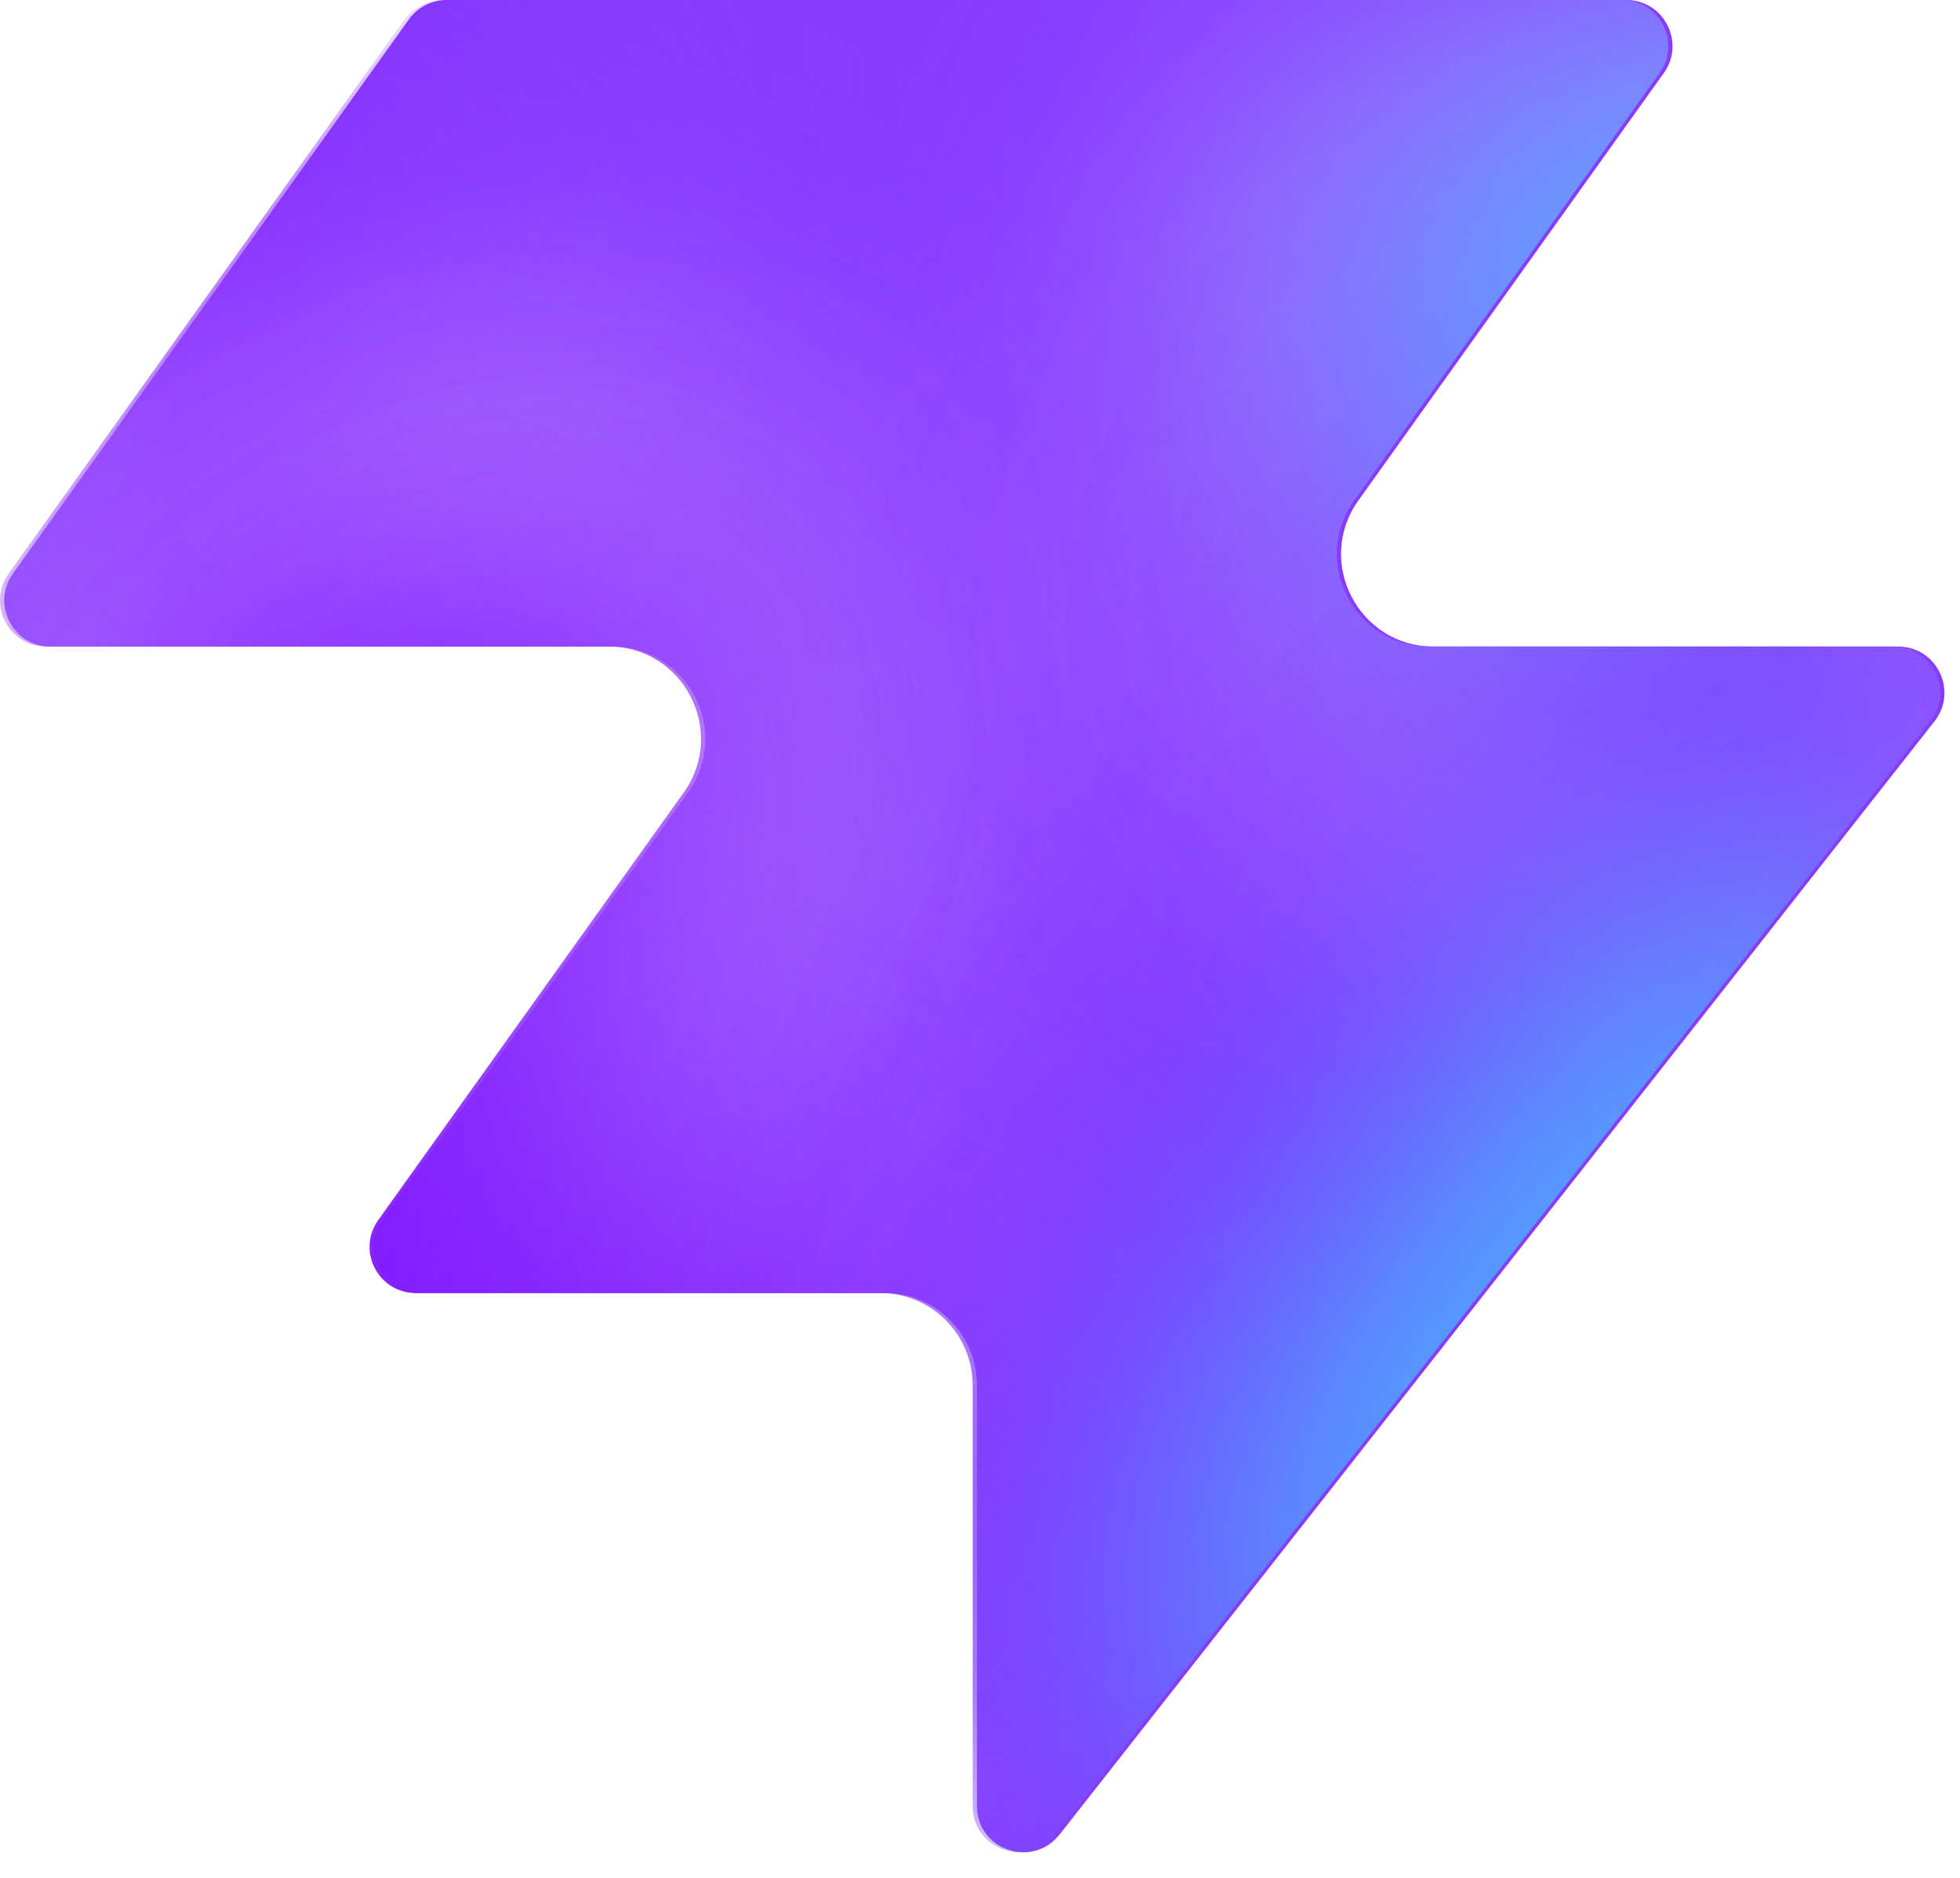
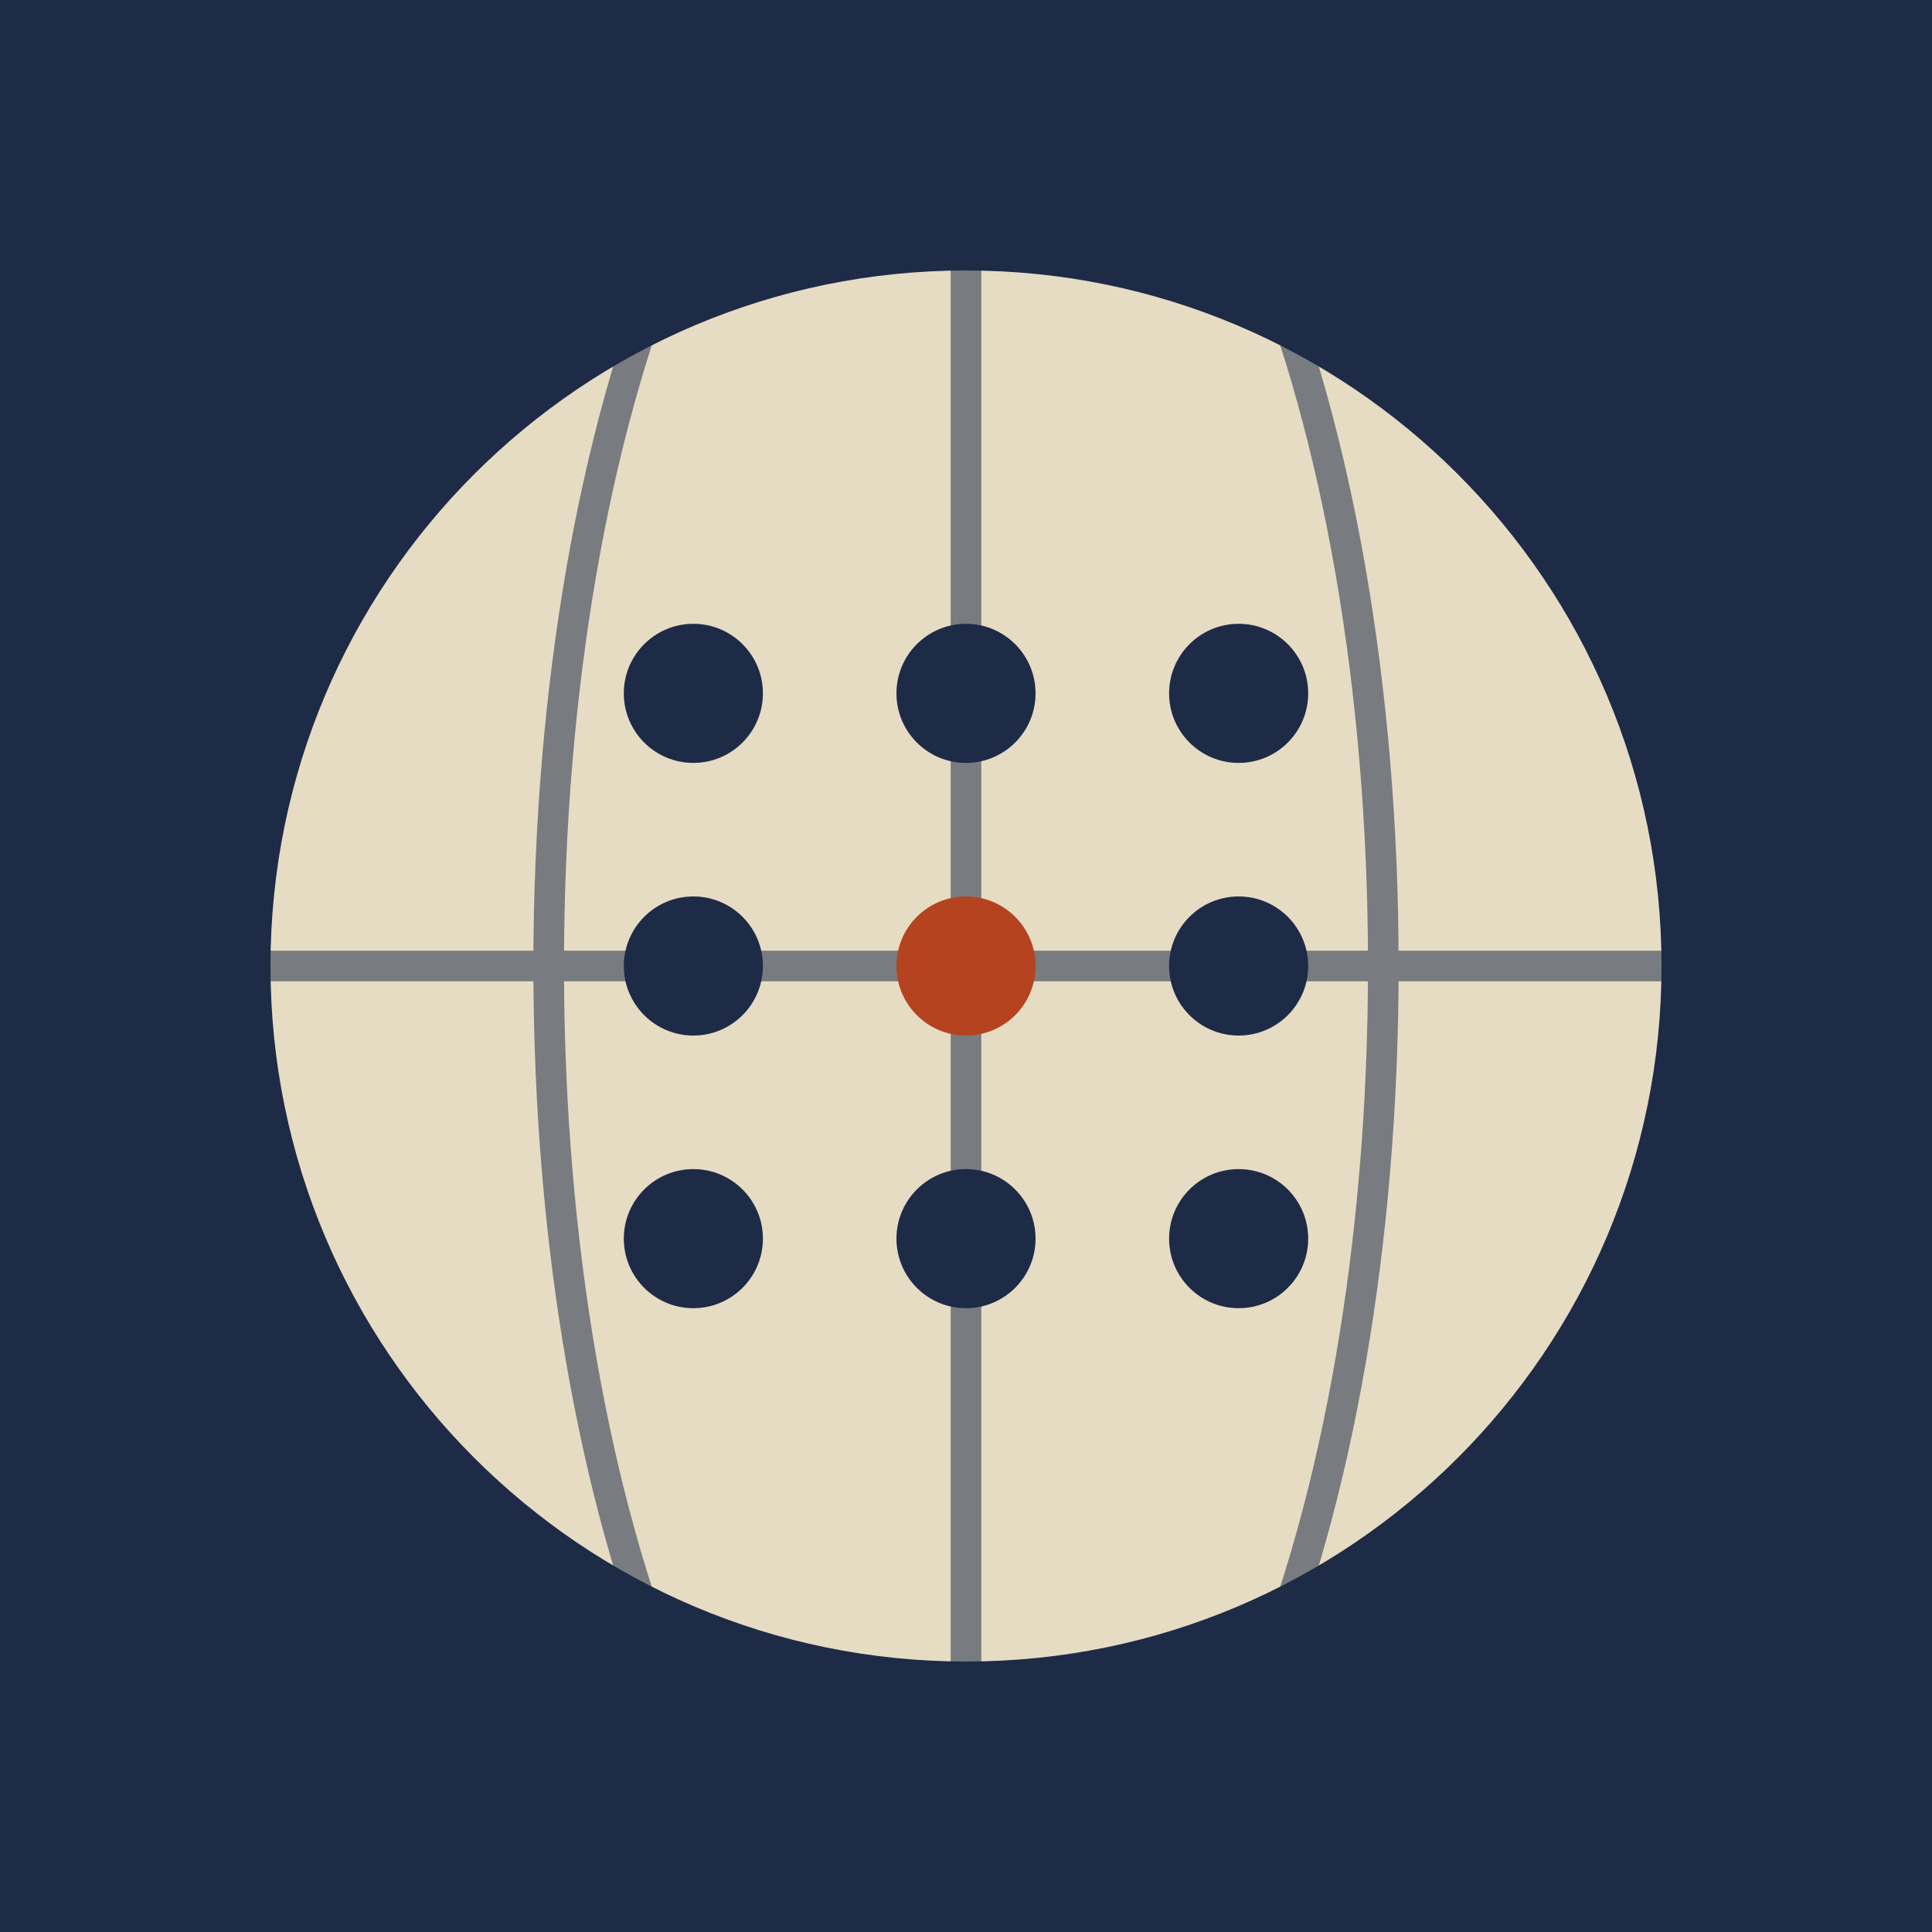
- <svg xmlns="http://www.w3.org/2000/svg" width="48" height="46" fill="none" viewBox="0 0 48 46">
-   <path fill="#863bff" d="M25.946 44.938c-.664.845-2.021.375-2.021-.698V33.937a2.26 2.26 0 0 0-2.262-2.262H10.287c-.92 0-1.456-1.04-.92-1.788l7.48-10.471c1.07-1.497 0-3.578-1.842-3.578H1.237c-.92 0-1.456-1.04-.92-1.788L10.013.474c.214-.297.556-.474.92-.474h28.894c.92 0 1.456 1.04.92 1.788l-7.48 10.471c-1.07 1.498 0 3.579 1.842 3.579h11.377c.943 0 1.473 1.088.89 1.83L25.947 44.94z" style="fill:#863bff;fill:color(display-p3 .525 .23 1);fill-opacity:1" />
-   <mask id="a" width="48" height="46" x="0" y="0" maskUnits="userSpaceOnUse" style="mask-type:alpha">
-     <path fill="#000" d="M25.842 44.938c-.664.844-2.021.375-2.021-.698V33.937a2.26 2.26 0 0 0-2.262-2.262H10.183c-.92 0-1.456-1.04-.92-1.788l7.48-10.471c1.07-1.498 0-3.579-1.842-3.579H1.133c-.92 0-1.456-1.04-.92-1.787L9.91.473c.214-.297.556-.474.92-.474h28.894c.92 0 1.456 1.04.92 1.788l-7.48 10.471c-1.07 1.498 0 3.578 1.842 3.578h11.377c.943 0 1.473 1.088.89 1.832L25.843 44.94z" style="fill:#000;fill-opacity:1" />
-   </mask>
-   <g mask="url(#a)">
-     <g filter="url(#b)">
-       <ellipse cx="5.508" cy="14.704" fill="#ede6ff" rx="5.508" ry="14.704" style="fill:#ede6ff;fill:color(display-p3 .927 .903 1);fill-opacity:1" transform="matrix(.00324 1 1 -.00324 -4.47 31.516)" />
+ <svg xmlns="http://www.w3.org/2000/svg" viewBox="0 0 100 100">
+   <rect width="100" height="100" fill="#1E2B47" />
+   <g transform="translate(14,14) scale(0.72)">
+     <circle cx="50" cy="50" r="50" fill="#E6DCC4" />
+     <g stroke="#1E2B47" stroke-width="2.2" fill="none" opacity="0.55">
+       <line x1="50" y1="0" x2="50" y2="100" />
+       <line x1="0" y1="50" x2="100" y2="50" />
+       <ellipse cx="50" cy="50" rx="30" ry="73" clip-path="circle(50px at 50px 50px)" />
    </g>
-     <g filter="url(#c)">
-       <ellipse cx="10.399" cy="29.851" fill="#ede6ff" rx="10.399" ry="29.851" style="fill:#ede6ff;fill:color(display-p3 .927 .903 1);fill-opacity:1" transform="matrix(.00324 1 1 -.00324 -39.328 7.883)" />
-     </g>
-     <g filter="url(#d)">
-       <ellipse cx="5.508" cy="30.487" fill="#7e14ff" rx="5.508" ry="30.487" style="fill:#7e14ff;fill:color(display-p3 .492 .077 1);fill-opacity:1" transform="rotate(89.814 -25.913 -14.639)scale(1 -1)" />
-     </g>
-     <g filter="url(#e)">
-       <ellipse cx="5.508" cy="30.599" fill="#7e14ff" rx="5.508" ry="30.599" style="fill:#7e14ff;fill:color(display-p3 .492 .077 1);fill-opacity:1" transform="rotate(89.814 -32.644 -3.334)scale(1 -1)" />
-     </g>
-     <g filter="url(#f)">
-       <ellipse cx="5.508" cy="30.599" fill="#7e14ff" rx="5.508" ry="30.599" style="fill:#7e14ff;fill:color(display-p3 .492 .077 1);fill-opacity:1" transform="matrix(.00324 1 1 -.00324 -34.34 30.47)" />
-     </g>
-     <g filter="url(#g)">
-       <ellipse cx="14.072" cy="22.078" fill="#ede6ff" rx="14.072" ry="22.078" style="fill:#ede6ff;fill:color(display-p3 .927 .903 1);fill-opacity:1" transform="rotate(93.35 24.506 48.493)scale(-1 1)" />
-     </g>
-     <g filter="url(#h)">
-       <ellipse cx="3.47" cy="21.501" fill="#7e14ff" rx="3.47" ry="21.501" style="fill:#7e14ff;fill:color(display-p3 .492 .077 1);fill-opacity:1" transform="rotate(89.009 28.708 47.59)scale(-1 1)" />
-     </g>
-     <g filter="url(#i)">
-       <ellipse cx="3.47" cy="21.501" fill="#7e14ff" rx="3.47" ry="21.501" style="fill:#7e14ff;fill:color(display-p3 .492 .077 1);fill-opacity:1" transform="rotate(89.009 28.708 47.59)scale(-1 1)" />
-     </g>
-     <g filter="url(#j)">
-       <ellipse cx=".387" cy="8.972" fill="#7e14ff" rx="4.407" ry="29.108" style="fill:#7e14ff;fill:color(display-p3 .492 .077 1);fill-opacity:1" transform="rotate(39.51 .387 8.972)" />
-     </g>
-     <g filter="url(#k)">
-       <ellipse cx="47.523" cy="-6.092" fill="#7e14ff" rx="4.407" ry="29.108" style="fill:#7e14ff;fill:color(display-p3 .492 .077 1);fill-opacity:1" transform="rotate(37.892 47.523 -6.092)" />
-     </g>
-     <g filter="url(#l)">
-       <ellipse cx="41.412" cy="6.333" fill="#47bfff" rx="5.971" ry="9.665" style="fill:#47bfff;fill:color(display-p3 .28 .748 1);fill-opacity:1" transform="rotate(37.892 41.412 6.333)" />
-     </g>
-     <g filter="url(#m)">
-       <ellipse cx="-1.879" cy="38.332" fill="#7e14ff" rx="4.407" ry="29.108" style="fill:#7e14ff;fill:color(display-p3 .492 .077 1);fill-opacity:1" transform="rotate(37.892 -1.88 38.332)" />
-     </g>
-     <g filter="url(#n)">
-       <ellipse cx="-1.879" cy="38.332" fill="#7e14ff" rx="4.407" ry="29.108" style="fill:#7e14ff;fill:color(display-p3 .492 .077 1);fill-opacity:1" transform="rotate(37.892 -1.88 38.332)" />
-     </g>
-     <g filter="url(#o)">
-       <ellipse cx="35.651" cy="29.907" fill="#7e14ff" rx="4.407" ry="29.108" style="fill:#7e14ff;fill:color(display-p3 .492 .077 1);fill-opacity:1" transform="rotate(37.892 35.651 29.907)" />
-     </g>
-     <g filter="url(#p)">
-       <ellipse cx="38.418" cy="32.4" fill="#47bfff" rx="5.971" ry="15.297" style="fill:#47bfff;fill:color(display-p3 .28 .748 1);fill-opacity:1" transform="rotate(37.892 38.418 32.4)" />
+     <g fill="#1E2B47">
+       <circle cx="30.4" cy="30.4" r="5" />
+       <circle cx="50" cy="30.4" r="5" />
+       <circle cx="69.6" cy="30.4" r="5" />
+       <circle cx="30.4" cy="50" r="5" />
+       <circle cx="69.6" cy="50" r="5" />
+       <circle cx="30.4" cy="69.6" r="5" />
+       <circle cx="50" cy="69.6" r="5" />
+       <circle cx="69.6" cy="69.6" r="5" />
+       <circle cx="50" cy="50" r="5" fill="#B5431F" />
    </g>
  </g>
-   <defs>
-     <filter id="b" width="60.045" height="41.654" x="-19.77" y="16.149" color-interpolation-filters="sRGB" filterUnits="userSpaceOnUse">
-       <feFlood flood-opacity="0" result="BackgroundImageFix" />
-       <feBlend in="SourceGraphic" in2="BackgroundImageFix" result="shape" />
-       <feGaussianBlur result="effect1_foregroundBlur_2002_17158" stdDeviation="7.659" />
-     </filter>
-     <filter id="c" width="90.34" height="51.437" x="-54.613" y="-7.533" color-interpolation-filters="sRGB" filterUnits="userSpaceOnUse">
-       <feFlood flood-opacity="0" result="BackgroundImageFix" />
-       <feBlend in="SourceGraphic" in2="BackgroundImageFix" result="shape" />
-       <feGaussianBlur result="effect1_foregroundBlur_2002_17158" stdDeviation="7.659" />
-     </filter>
-     <filter id="d" width="79.355" height="29.4" x="-49.64" y="2.03" color-interpolation-filters="sRGB" filterUnits="userSpaceOnUse">
-       <feFlood flood-opacity="0" result="BackgroundImageFix" />
-       <feBlend in="SourceGraphic" in2="BackgroundImageFix" result="shape" />
-       <feGaussianBlur result="effect1_foregroundBlur_2002_17158" stdDeviation="4.596" />
-     </filter>
-     <filter id="e" width="79.579" height="29.4" x="-45.045" y="20.029" color-interpolation-filters="sRGB" filterUnits="userSpaceOnUse">
-       <feFlood flood-opacity="0" result="BackgroundImageFix" />
-       <feBlend in="SourceGraphic" in2="BackgroundImageFix" result="shape" />
-       <feGaussianBlur result="effect1_foregroundBlur_2002_17158" stdDeviation="4.596" />
-     </filter>
-     <filter id="f" width="79.579" height="29.4" x="-43.513" y="21.178" color-interpolation-filters="sRGB" filterUnits="userSpaceOnUse">
-       <feFlood flood-opacity="0" result="BackgroundImageFix" />
-       <feBlend in="SourceGraphic" in2="BackgroundImageFix" result="shape" />
-       <feGaussianBlur result="effect1_foregroundBlur_2002_17158" stdDeviation="4.596" />
-     </filter>
-     <filter id="g" width="74.749" height="58.852" x="15.756" y="-17.901" color-interpolation-filters="sRGB" filterUnits="userSpaceOnUse">
-       <feFlood flood-opacity="0" result="BackgroundImageFix" />
-       <feBlend in="SourceGraphic" in2="BackgroundImageFix" result="shape" />
-       <feGaussianBlur result="effect1_foregroundBlur_2002_17158" stdDeviation="7.659" />
-     </filter>
-     <filter id="h" width="61.377" height="25.362" x="23.548" y="2.284" color-interpolation-filters="sRGB" filterUnits="userSpaceOnUse">
-       <feFlood flood-opacity="0" result="BackgroundImageFix" />
-       <feBlend in="SourceGraphic" in2="BackgroundImageFix" result="shape" />
-       <feGaussianBlur result="effect1_foregroundBlur_2002_17158" stdDeviation="4.596" />
-     </filter>
-     <filter id="i" width="61.377" height="25.362" x="23.548" y="2.284" color-interpolation-filters="sRGB" filterUnits="userSpaceOnUse">
-       <feFlood flood-opacity="0" result="BackgroundImageFix" />
-       <feBlend in="SourceGraphic" in2="BackgroundImageFix" result="shape" />
-       <feGaussianBlur result="effect1_foregroundBlur_2002_17158" stdDeviation="4.596" />
-     </filter>
-     <filter id="j" width="56.045" height="63.649" x="-27.636" y="-22.853" color-interpolation-filters="sRGB" filterUnits="userSpaceOnUse">
-       <feFlood flood-opacity="0" result="BackgroundImageFix" />
-       <feBlend in="SourceGraphic" in2="BackgroundImageFix" result="shape" />
-       <feGaussianBlur result="effect1_foregroundBlur_2002_17158" stdDeviation="4.596" />
-     </filter>
-     <filter id="k" width="54.814" height="64.646" x="20.116" y="-38.415" color-interpolation-filters="sRGB" filterUnits="userSpaceOnUse">
-       <feFlood flood-opacity="0" result="BackgroundImageFix" />
-       <feBlend in="SourceGraphic" in2="BackgroundImageFix" result="shape" />
-       <feGaussianBlur result="effect1_foregroundBlur_2002_17158" stdDeviation="4.596" />
-     </filter>
-     <filter id="l" width="33.541" height="35.313" x="24.641" y="-11.323" color-interpolation-filters="sRGB" filterUnits="userSpaceOnUse">
-       <feFlood flood-opacity="0" result="BackgroundImageFix" />
-       <feBlend in="SourceGraphic" in2="BackgroundImageFix" result="shape" />
-       <feGaussianBlur result="effect1_foregroundBlur_2002_17158" stdDeviation="4.596" />
-     </filter>
-     <filter id="m" width="54.814" height="64.646" x="-29.286" y="6.009" color-interpolation-filters="sRGB" filterUnits="userSpaceOnUse">
-       <feFlood flood-opacity="0" result="BackgroundImageFix" />
-       <feBlend in="SourceGraphic" in2="BackgroundImageFix" result="shape" />
-       <feGaussianBlur result="effect1_foregroundBlur_2002_17158" stdDeviation="4.596" />
-     </filter>
-     <filter id="n" width="54.814" height="64.646" x="-29.286" y="6.009" color-interpolation-filters="sRGB" filterUnits="userSpaceOnUse">
-       <feFlood flood-opacity="0" result="BackgroundImageFix" />
-       <feBlend in="SourceGraphic" in2="BackgroundImageFix" result="shape" />
-       <feGaussianBlur result="effect1_foregroundBlur_2002_17158" stdDeviation="4.596" />
-     </filter>
-     <filter id="o" width="54.814" height="64.646" x="8.244" y="-2.416" color-interpolation-filters="sRGB" filterUnits="userSpaceOnUse">
-       <feFlood flood-opacity="0" result="BackgroundImageFix" />
-       <feBlend in="SourceGraphic" in2="BackgroundImageFix" result="shape" />
-       <feGaussianBlur result="effect1_foregroundBlur_2002_17158" stdDeviation="4.596" />
-     </filter>
-     <filter id="p" width="39.409" height="43.623" x="18.713" y="10.588" color-interpolation-filters="sRGB" filterUnits="userSpaceOnUse">
-       <feFlood flood-opacity="0" result="BackgroundImageFix" />
-       <feBlend in="SourceGraphic" in2="BackgroundImageFix" result="shape" />
-       <feGaussianBlur result="effect1_foregroundBlur_2002_17158" stdDeviation="4.596" />
-     </filter>
-   </defs>
</svg>
